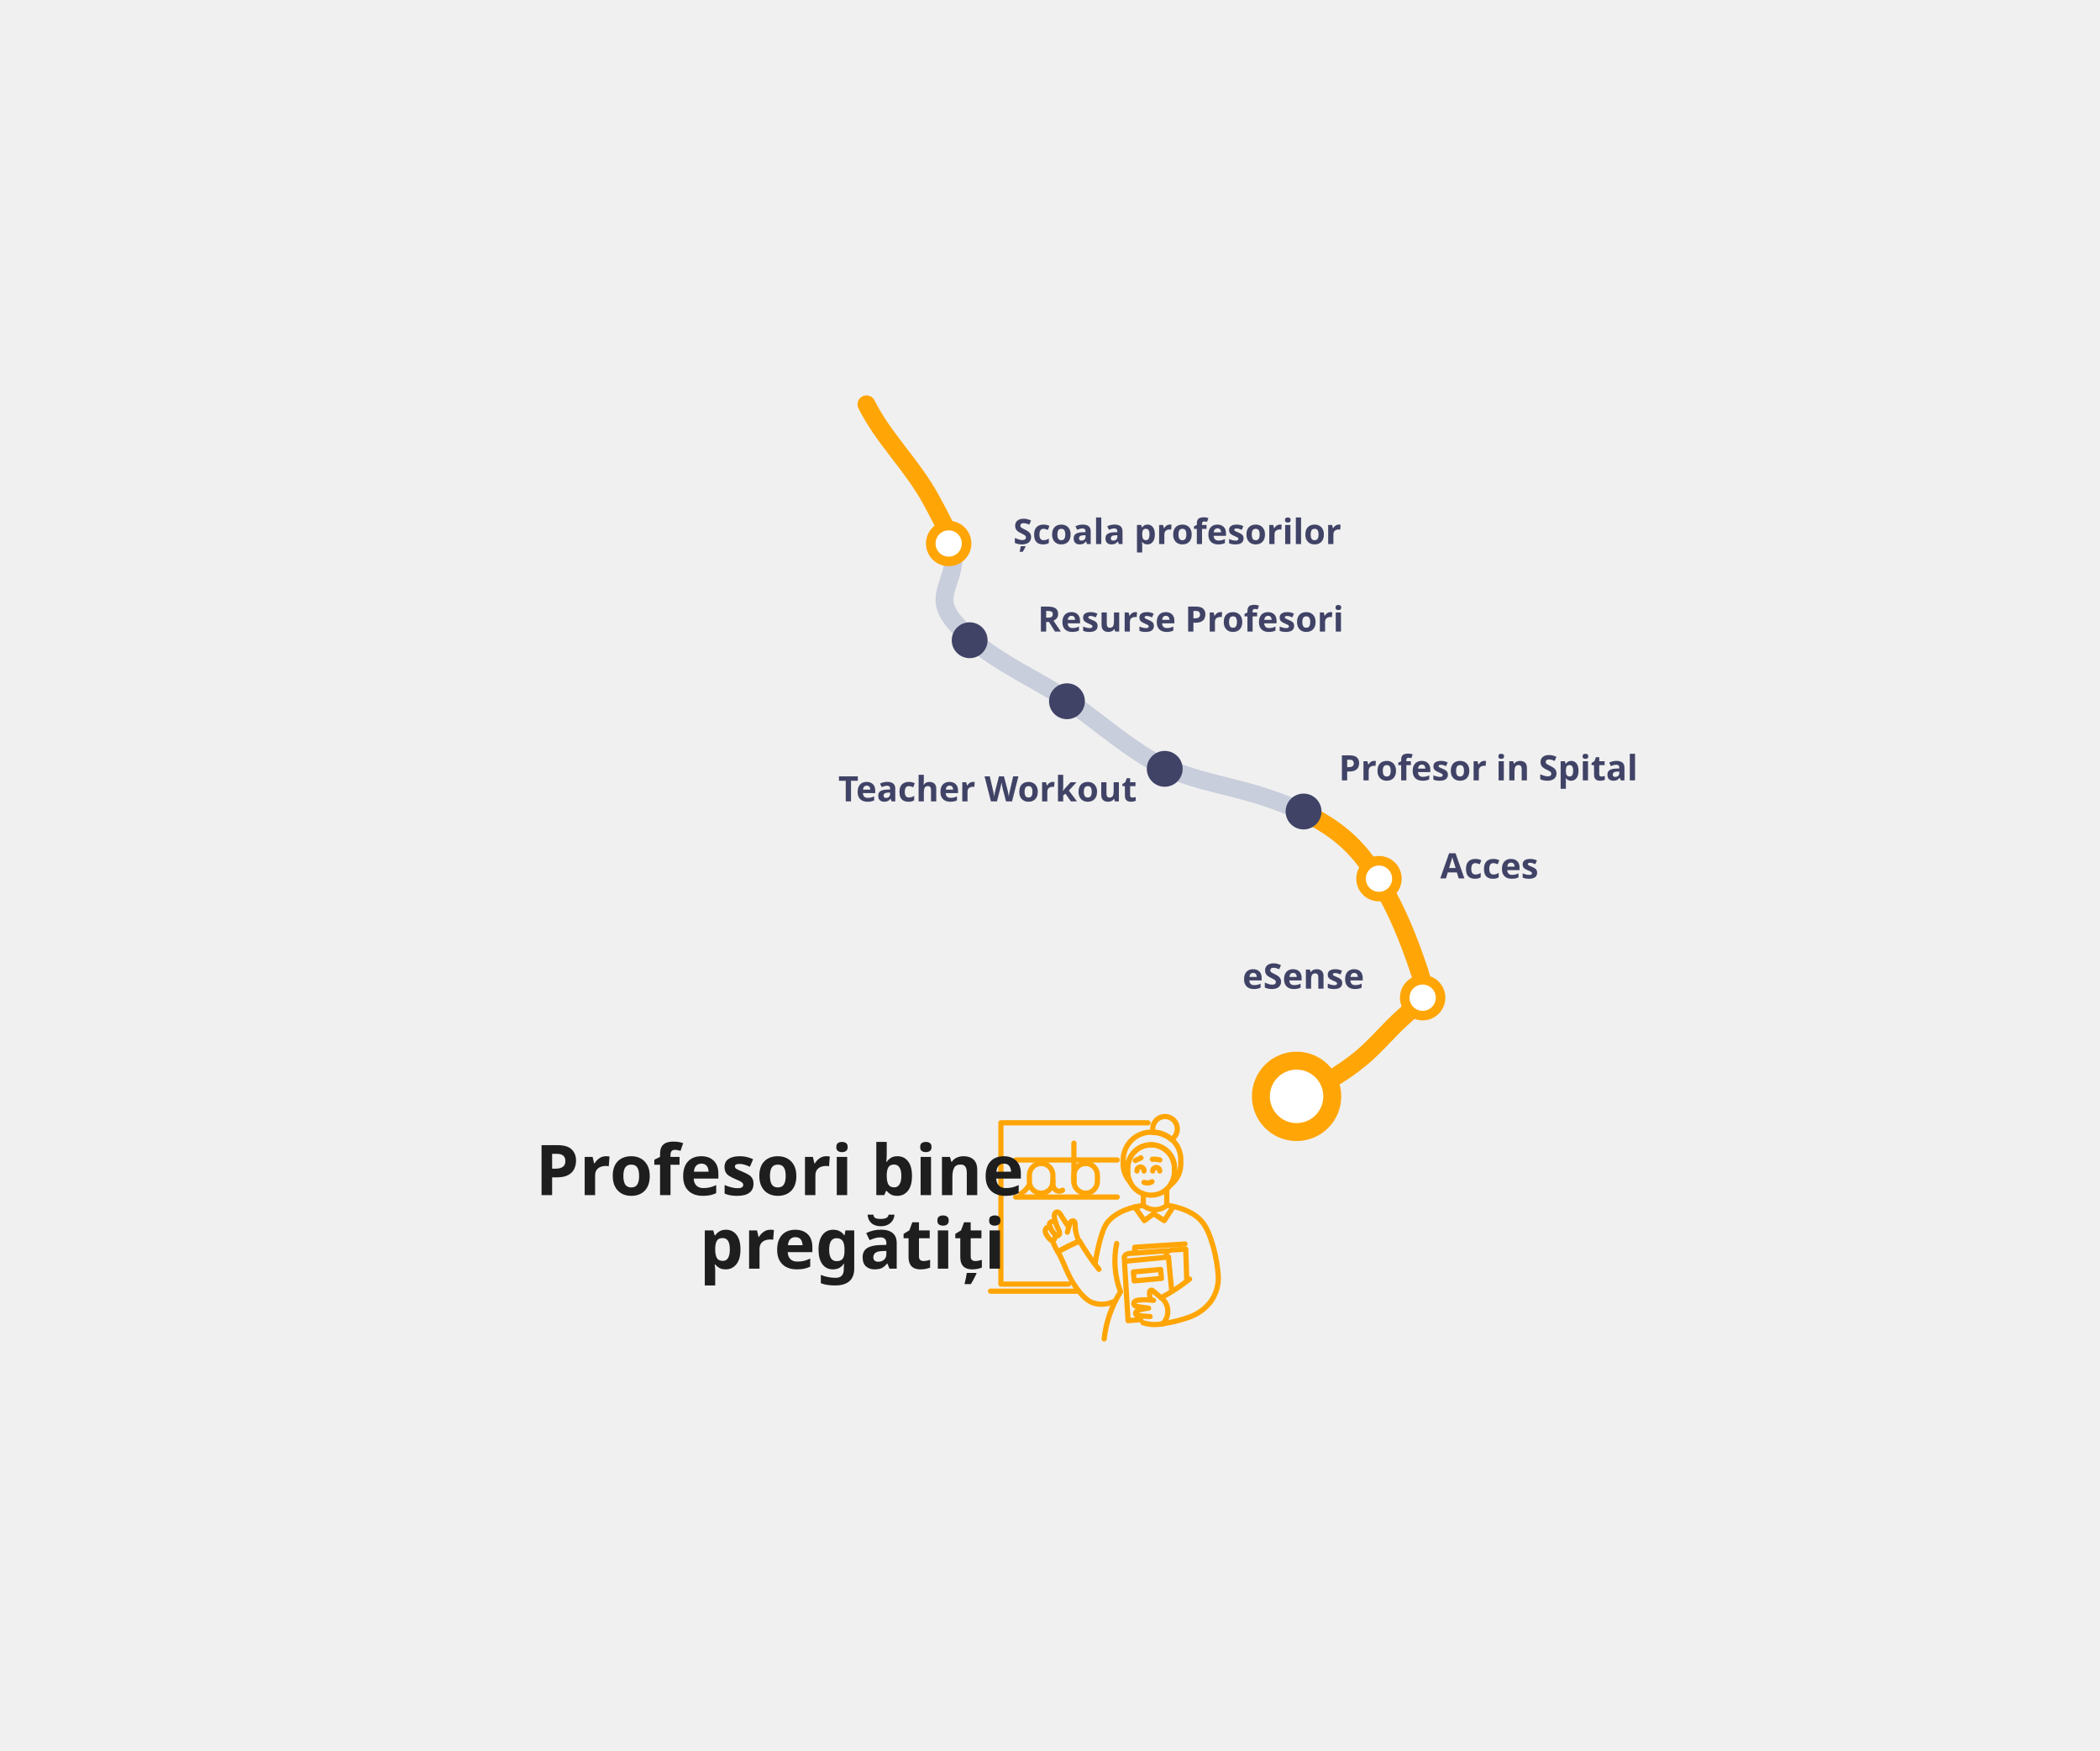
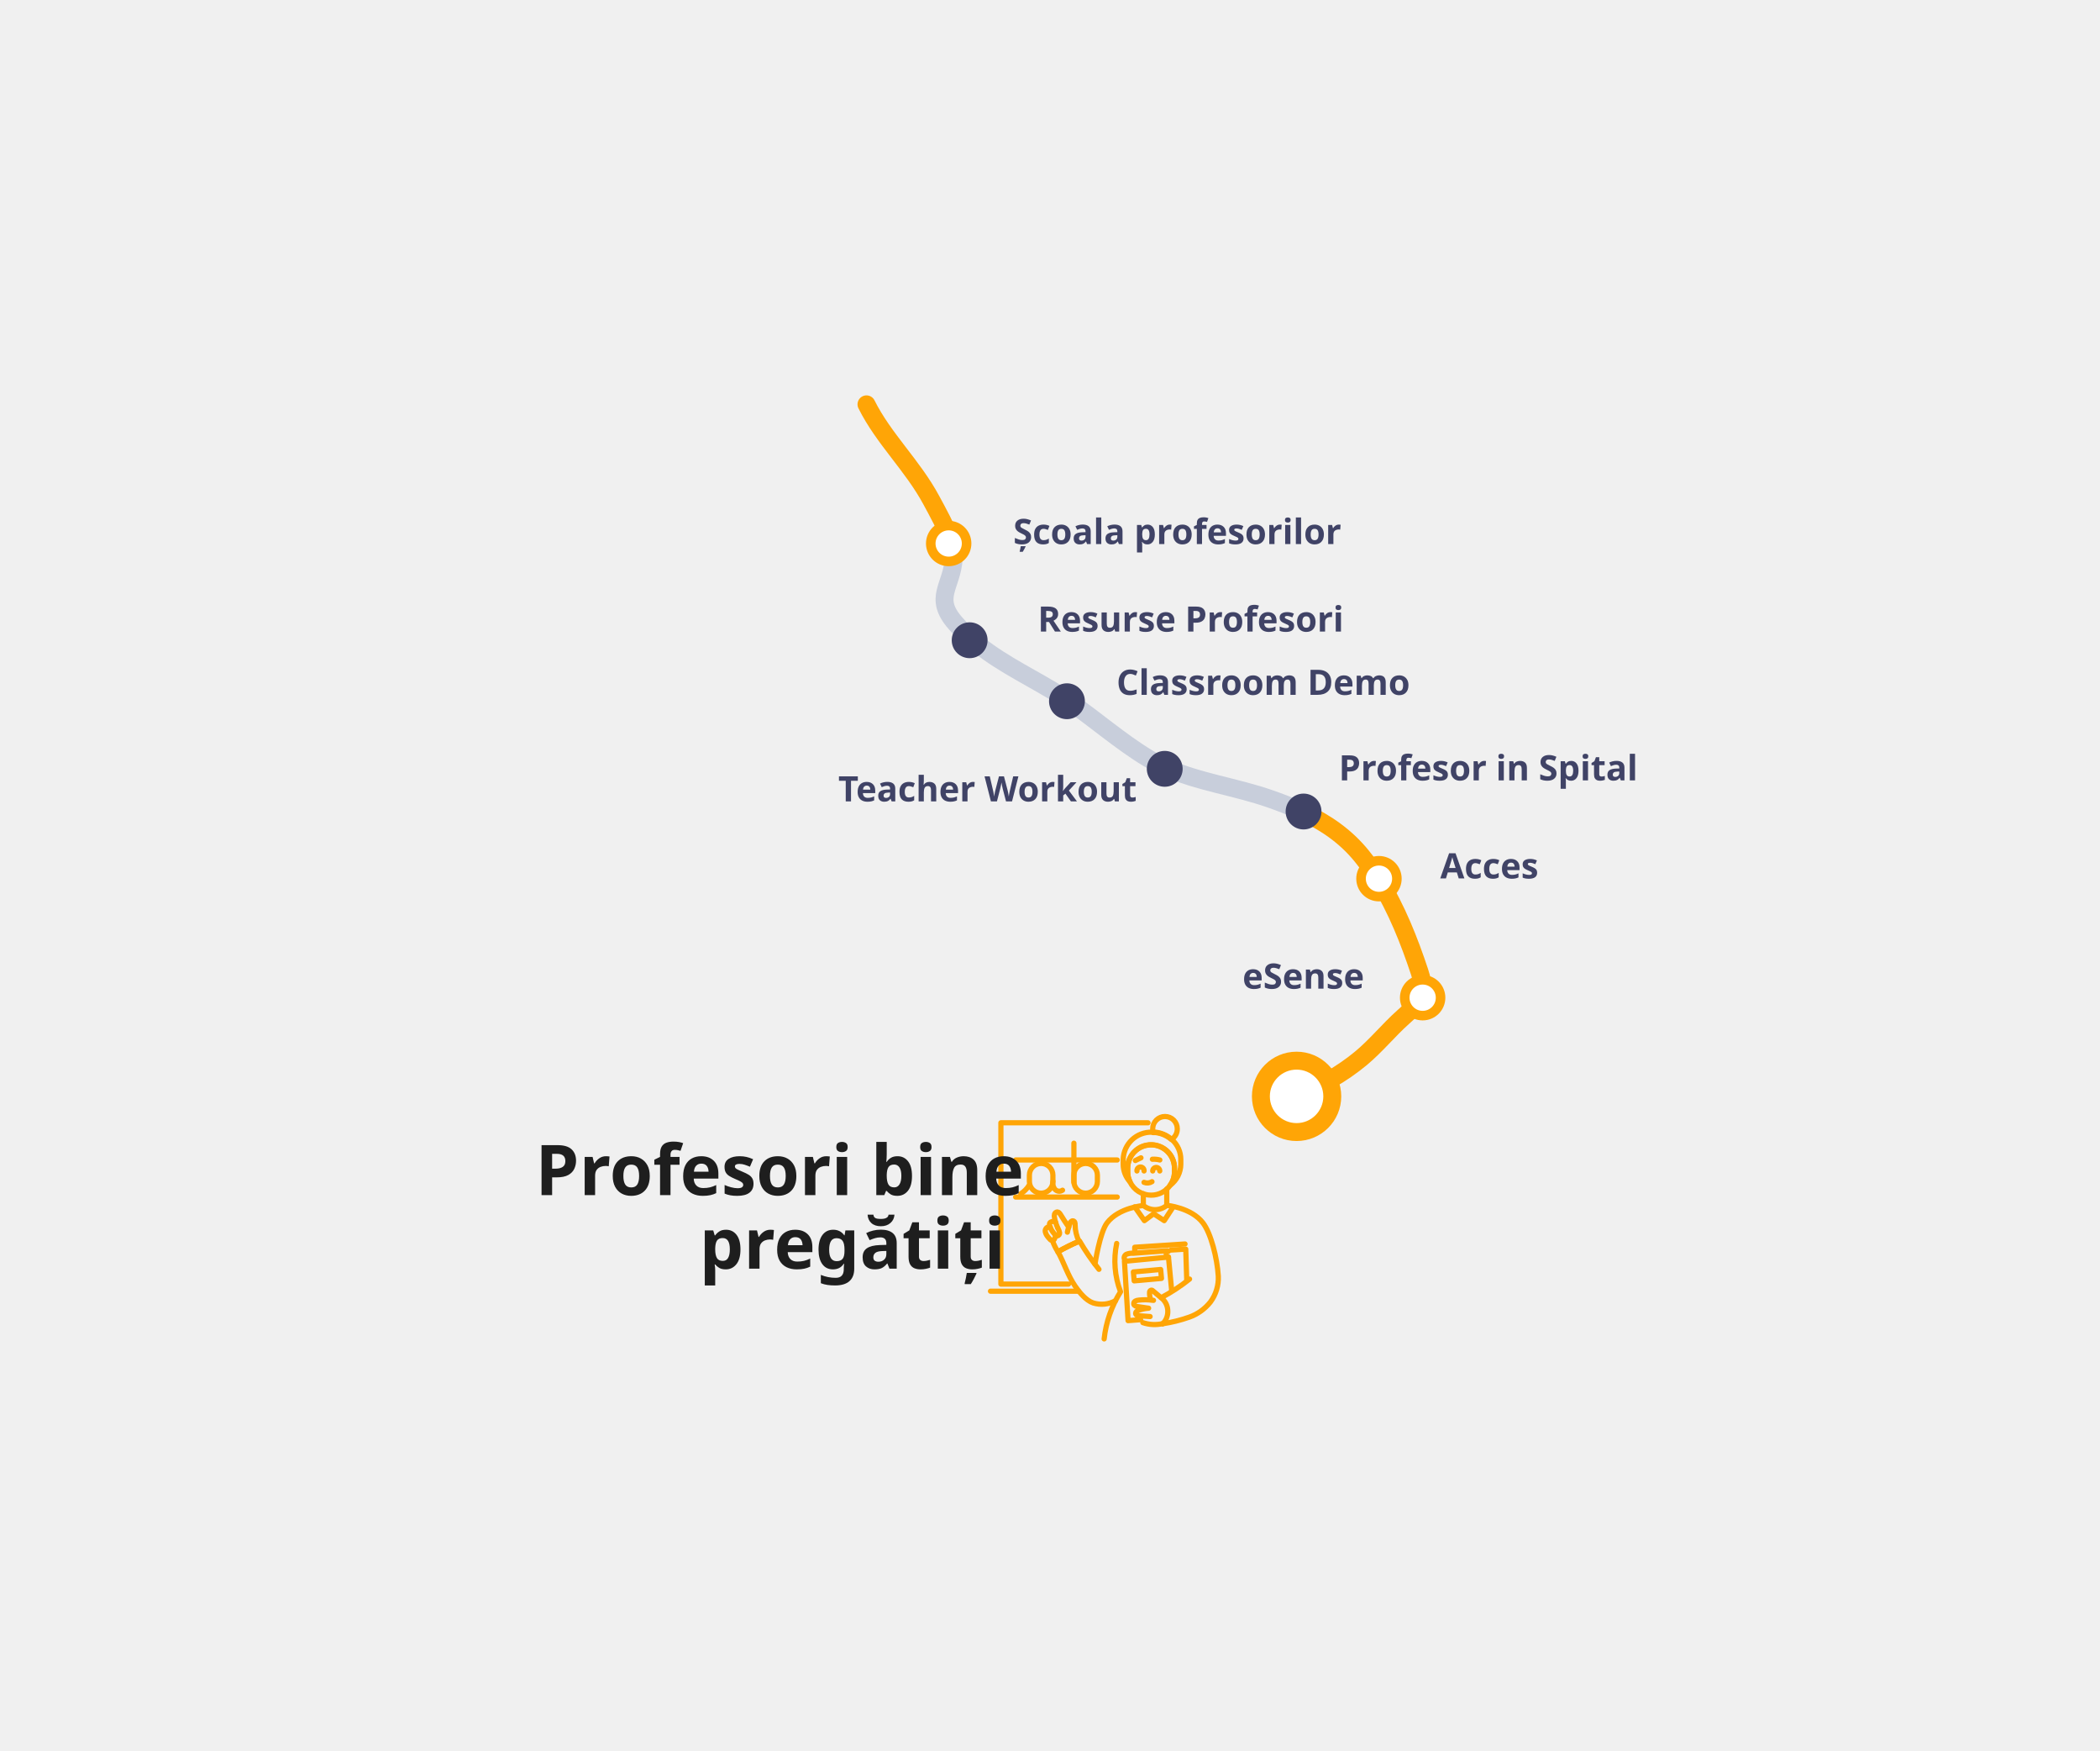
<svg xmlns="http://www.w3.org/2000/svg" width="1200" height="1000" viewBox="0 0 1200 1000" fill="none">
  <g id="segment-education-01-profesori-bine-pregatiti">
    <g id="Group 1155">
      <path id="Vector" d="M811.903 569.507C810.292 573.303 806.824 576.58 801.662 581.195C793.388 588.595 786.398 597.333 777.741 604.543C767.091 613.418 754.475 620.463 741.312 626.334" stroke="#FFA506" stroke-width="10.246" stroke-miterlimit="10" stroke-linecap="round" stroke-linejoin="round" />
      <path id="Vector_2" d="M740.903 646.732C752.169 646.732 761.302 637.599 761.302 626.333C761.302 615.067 752.169 605.935 740.903 605.935C729.637 605.935 720.504 615.067 720.504 626.333C720.504 637.599 729.637 646.732 740.903 646.732Z" fill="white" stroke="#FFA506" stroke-width="10.246" stroke-miterlimit="10" stroke-linecap="round" stroke-linejoin="round" />
-       <path id="Vector_3" d="M787.981 502.985C798.085 519.233 805.349 537.666 811.166 555.224C812.558 559.457 813.132 562.707 812.886 565.492C812.777 566.939 812.422 568.25 811.903 569.506" stroke="#FFA506" stroke-width="10.246" stroke-miterlimit="10" stroke-linecap="round" stroke-linejoin="round" />
+       <path id="Vector_3" d="M787.981 502.984C798.085 519.232 805.349 537.665 811.166 555.224C812.558 559.457 813.132 562.706 812.886 565.492C812.777 566.939 812.422 568.25 811.903 569.506" stroke="#FFA506" stroke-width="10.246" stroke-miterlimit="10" stroke-linecap="round" stroke-linejoin="round" />
      <path id="Vector_4" d="M812.941 580.211C818.596 580.211 823.181 575.626 823.181 569.971C823.181 564.315 818.596 559.73 812.941 559.73C807.285 559.73 802.7 564.315 802.7 569.971C802.7 575.626 807.285 580.211 812.941 580.211Z" fill="white" stroke="#FFA506" stroke-width="5.462" stroke-miterlimit="10" stroke-linecap="round" stroke-linejoin="round" />
-       <path id="Vector_5" d="M745.381 464.263C757.478 470.025 768.865 477.616 778.15 489.085C781.7 493.482 784.977 498.124 787.981 502.985" stroke="#FFA506" stroke-width="10.246" stroke-miterlimit="10" stroke-linecap="round" stroke-linejoin="round" />
+       <path id="Vector_5" d="M745.381 464.263C757.479 470.025 768.866 477.616 778.151 489.085C781.701 493.482 784.978 498.124 787.981 502.985" stroke="#FFA506" stroke-width="10.246" stroke-miterlimit="10" stroke-linecap="round" stroke-linejoin="round" />
      <path id="Vector_6" d="M787.982 512.215C793.637 512.215 798.222 507.63 798.222 501.975C798.222 496.319 793.637 491.734 787.982 491.734C782.326 491.734 777.741 496.319 777.741 501.975C777.741 507.63 782.326 512.215 787.982 512.215Z" fill="white" stroke="#FFA506" stroke-width="5.462" stroke-miterlimit="10" stroke-linecap="round" stroke-linejoin="round" />
      <path id="Vector_7" d="M665.562 438.184C684.759 446.84 706.387 449.516 726.075 456.48C727.413 456.944 728.752 457.436 730.117 457.927C735.278 459.839 740.412 461.887 745.409 464.29" stroke="#C8CEDB" stroke-width="10.246" stroke-miterlimit="10" stroke-linecap="round" stroke-linejoin="round" />
      <path id="Vector_8" d="M744.89 473.848C750.545 473.848 755.13 469.263 755.13 463.608C755.13 457.952 750.545 453.367 744.89 453.367C739.234 453.367 734.649 457.952 734.649 463.608C734.649 469.263 739.234 473.848 744.89 473.848Z" fill="#404366" />
-       <path id="Vector_9" d="M610.781 400.581C625.773 410.931 640.137 423.574 655.866 433.105C659.007 435.016 662.256 436.682 665.588 438.184" stroke="#C8CEDB" stroke-width="10.246" stroke-miterlimit="10" stroke-linecap="round" stroke-linejoin="round" />
-       <path id="Vector_10" d="M665.561 449.461C671.216 449.461 675.801 444.876 675.801 439.221C675.801 433.565 671.216 428.98 665.561 428.98C659.905 428.98 655.32 433.565 655.32 439.221C655.32 444.876 659.905 449.461 665.561 449.461Z" fill="#404366" />
-       <path id="Vector_11" d="M553.627 363.743C567.882 376.632 584.84 384.66 601.06 394.327C604.337 396.266 607.56 398.369 610.755 400.581" stroke="#C8CEDB" stroke-width="10.246" stroke-miterlimit="10" stroke-linecap="round" stroke-linejoin="round" />
-       <path id="Vector_12" d="M609.69 410.848C615.345 410.848 619.93 406.264 619.93 400.608C619.93 394.952 615.345 390.368 609.69 390.368C604.034 390.368 599.449 394.952 599.449 400.608C599.449 406.264 604.034 410.848 609.69 410.848Z" fill="#404366" />
-       <path id="Vector_13" d="M543.769 310.493C544.643 313.497 545.135 316.337 544.998 318.794C544.07 335.097 533.065 341.35 545.954 356.015C548.412 358.8 550.951 361.367 553.6 363.77" stroke="#C8CEDB" stroke-width="10.246" stroke-miterlimit="10" stroke-linecap="round" stroke-linejoin="round" />
+       <path id="Vector_9" d="M610.782 400.581C625.774 410.931 640.138 423.574 655.867 433.105C659.007 435.016 662.257 436.682 665.588 438.184" stroke="#C8CEDB" stroke-width="10.246" stroke-miterlimit="10" stroke-linecap="round" stroke-linejoin="round" />
+       <path id="Vector_10" d="M665.561 449.461C671.217 449.461 675.802 444.876 675.802 439.221C675.802 433.565 671.217 428.98 665.561 428.98C659.906 428.98 655.321 433.565 655.321 439.221C655.321 444.876 659.906 449.461 665.561 449.461Z" fill="#404366" />
+       <path id="Vector_11" d="M553.627 363.743C567.882 376.632 584.84 384.661 601.06 394.328C604.337 396.267 607.56 398.369 610.755 400.581" stroke="#C8CEDB" stroke-width="10.246" stroke-miterlimit="10" stroke-linecap="round" stroke-linejoin="round" />
+       <path id="Vector_12" d="M609.69 410.849C615.345 410.849 619.93 406.264 619.93 400.609C619.93 394.953 615.345 390.368 609.69 390.368C604.034 390.368 599.449 394.953 599.449 400.609C599.449 406.264 604.034 410.849 609.69 410.849Z" fill="#404366" />
+       <path id="Vector_13" d="M543.769 310.493C544.643 313.497 545.134 316.337 544.998 318.795C544.069 335.097 533.064 341.351 545.954 356.015C548.411 358.8 550.951 361.367 553.6 363.77" stroke="#C8CEDB" stroke-width="10.246" stroke-miterlimit="10" stroke-linecap="round" stroke-linejoin="round" />
      <path id="Vector_14" d="M554.091 376.004C559.747 376.004 564.331 371.419 564.331 365.764C564.331 360.108 559.747 355.523 554.091 355.523C548.435 355.523 543.851 360.108 543.851 365.764C543.851 371.419 548.435 376.004 554.091 376.004Z" fill="#404366" />
      <path id="Vector_15" d="M495.134 231C504.937 250.716 521.486 265.845 532.218 285.834C535.576 292.115 541.256 301.973 543.769 310.52" stroke="#FFA506" stroke-width="10.246" stroke-miterlimit="10" stroke-linecap="round" stroke-linejoin="round" />
-       <path id="Vector_16" d="M542.103 320.733C547.758 320.733 552.343 316.148 552.343 310.493C552.343 304.837 547.758 300.252 542.103 300.252C536.447 300.252 531.862 304.837 531.862 310.493C531.862 316.148 536.447 320.733 542.103 320.733Z" fill="white" stroke="#FFA506" stroke-width="5.462" stroke-miterlimit="10" stroke-linecap="round" stroke-linejoin="round" />
-       <text id="Ècoala profesorilor" fill="#404366" xml:space="preserve" style="white-space: pre" font-family="Titillium Web" font-size="20" font-weight="600" letter-spacing="0px">
+       <path id="Vector_16" d="M542.103 320.734C547.758 320.734 552.343 316.149 552.343 310.493C552.343 304.838 547.758 300.253 542.103 300.253C536.447 300.253 531.862 304.838 531.862 310.493C531.862 316.149 536.447 320.734 542.103 320.734Z" fill="white" stroke="#FFA506" stroke-width="5.462" stroke-miterlimit="10" stroke-linecap="round" stroke-linejoin="round" />
+       <text class="btn-project" projectid="1" id="Ècoala profesorilor" fill="#404366" xml:space="preserve" style="white-space: pre" font-family="Titillium Web" font-size="20" font-weight="600" letter-spacing="0px">
        <tspan x="579" y="310.816">Școala profesorilor</tspan>
      </text>
-       <text id="Resurse Profesori" fill="#404366" xml:space="preserve" style="white-space: pre" font-family="Titillium Web" font-size="20" font-weight="600" letter-spacing="0px">
+       <text class="btn-project" projectid="2" id="Resurse Profesori" fill="#404366" xml:space="preserve" style="white-space: pre" font-family="Titillium Web" font-size="20" font-weight="600" letter-spacing="0px">
        <tspan x="593" y="360.816">Resurse Profesori</tspan>
      </text>
-       <text id="Teacher Workout" fill="#404366" xml:space="preserve" style="white-space: pre" font-family="Titillium Web" font-size="20" font-weight="600" letter-spacing="0px">
+       <text class="btn-project" projectid="3" id="Classroom Demo" fill="#404366" xml:space="preserve" style="white-space: pre" font-family="Titillium Web" font-size="20" font-weight="600" letter-spacing="0px">
+         <tspan x="638" y="396.95">Classroom Demo</tspan>
+       </text>
+       <text class="btn-project" projectid="4" id="Teacher Workout" fill="#404366" xml:space="preserve" style="white-space: pre" font-family="Titillium Web" font-size="20" font-weight="600" letter-spacing="0px">
        <tspan x="479" y="457.816">Teacher Workout</tspan>
      </text>
-       <text id="Acces" fill="#404366" xml:space="preserve" style="white-space: pre" font-family="Titillium Web" font-size="20" font-weight="600" letter-spacing="0px">
+       <text class="btn-project" projectid="5" id="Acces" fill="#404366" xml:space="preserve" style="white-space: pre" font-family="Titillium Web" font-size="20" font-weight="600" letter-spacing="0px">
        <tspan x="823" y="501.816">Acces</tspan>
      </text>
-       <text id="Profesor in Spital" fill="#404366" xml:space="preserve" style="white-space: pre" font-family="Titillium Web" font-size="20" font-weight="600" letter-spacing="0px">
+       <text class="btn-project" projectid="6" id="Profesor in Spital" fill="#404366" xml:space="preserve" style="white-space: pre" font-family="Titillium Web" font-size="20" font-weight="600" letter-spacing="0px">
        <tspan x="765" y="445.816">Profesor in Spital</tspan>
      </text>
-       <text id="eSense" fill="#404366" xml:space="preserve" style="white-space: pre" font-family="Titillium Web" font-size="20" font-weight="600" letter-spacing="0px">
+       <text class="btn-project" projectid="7" id="eSense" fill="#404366" xml:space="preserve" style="white-space: pre" font-family="Titillium Web" font-size="20" font-weight="600" letter-spacing="0px">
        <tspan x="710" y="564.816">eSense</tspan>
      </text>
      <g id="icon-profesori-bine-pregatiti 1">
-         <path id="Vector_17" d="M656.001 641.439H571.942V733.592H610.544" stroke="#FFA506" stroke-width="2.978" stroke-linecap="round" stroke-linejoin="round" />
-         <path id="Vector_18" d="M666.716 679.291V688.649C664.833 690.205 662.468 691.056 660.025 691.056C657.583 691.056 655.217 690.205 653.334 688.649V681.958" stroke="#FFA506" stroke-width="2.978" stroke-linecap="round" stroke-linejoin="round" />
-         <path id="Vector_19" d="M653.731 675.458C654.464 675.757 655.257 675.879 656.046 675.814C656.834 675.749 657.596 675.499 658.27 675.084" stroke="#FFA506" stroke-width="2.978" stroke-linecap="round" stroke-linejoin="round" />
+         <path id="Vector_17" d="M656.001 641.438H571.942V733.592H610.544" stroke="#FFA506" stroke-width="2.978" stroke-linecap="round" stroke-linejoin="round" />
+         <path id="Vector_18" d="M666.716 679.291V688.649C664.833 690.205 662.467 691.056 660.025 691.056C657.582 691.056 655.216 690.205 653.333 688.649V681.958" stroke="#FFA506" stroke-width="2.978" stroke-linecap="round" stroke-linejoin="round" />
+         <path id="Vector_19" d="M653.731 675.458C654.464 675.757 655.256 675.879 656.045 675.814C656.834 675.749 657.596 675.499 658.27 675.084" stroke="#FFA506" stroke-width="2.978" stroke-linecap="round" stroke-linejoin="round" />
        <path id="Vector_20" d="M658.504 662.259C659.936 662.164 661.375 662.306 662.762 662.68" stroke="#FFA506" stroke-width="2.978" stroke-linecap="round" stroke-linejoin="round" />
-         <path id="Vector_21" d="M648.773 662.987L651.978 661.443" stroke="#FFA506" stroke-width="2.978" stroke-linecap="round" stroke-linejoin="round" />
+         <path id="Vector_21" d="M648.774 662.987L651.979 661.443" stroke="#FFA506" stroke-width="2.978" stroke-linecap="round" stroke-linejoin="round" />
        <path id="Vector_22" d="M649.685 668.951C649.654 668.667 649.683 668.379 649.771 668.107C649.859 667.836 650.003 667.585 650.194 667.373C650.385 667.16 650.618 666.99 650.879 666.874C651.14 666.757 651.422 666.697 651.708 666.697C651.994 666.697 652.276 666.757 652.537 666.874C652.798 666.99 653.032 667.16 653.222 667.373C653.413 667.585 653.557 667.836 653.645 668.107C653.733 668.379 653.762 668.667 653.732 668.951" stroke="#FFA506" stroke-width="2.978" stroke-linecap="round" stroke-linejoin="round" />
-         <path id="Vector_23" d="M658.692 668.953C658.692 668.42 658.904 667.908 659.282 667.531C659.659 667.153 660.171 666.941 660.704 666.941C661.238 666.941 661.75 667.153 662.127 667.531C662.505 667.908 662.717 668.42 662.717 668.953" stroke="#FFA506" stroke-width="2.978" stroke-linecap="round" stroke-linejoin="round" />
+         <path id="Vector_23" d="M658.692 668.953C658.692 668.42 658.904 667.908 659.281 667.531C659.659 667.153 660.171 666.941 660.704 666.941C661.237 666.941 661.749 667.153 662.127 667.531C662.504 667.908 662.716 668.42 662.716 668.953" stroke="#FFA506" stroke-width="2.978" stroke-linecap="round" stroke-linejoin="round" />
        <path id="Vector_24" d="M653.287 688.698C653.287 688.698 639.25 689.868 632.582 698.641C628.441 704.139 625.704 722.153 625.704 722.153" stroke="#FFA506" stroke-width="2.978" stroke-linecap="round" stroke-linejoin="round" />
-         <path id="Vector_25" d="M666.714 688.582C666.714 688.582 680.752 689.869 687.419 698.642C691.958 704.631 695.514 718.528 696.169 729.055C696.413 734.328 694.835 739.524 691.701 743.771C688.546 747.786 684.309 750.814 679.488 752.497C674.595 754.215 669.55 755.468 664.422 756.24" stroke="#FFA506" stroke-width="2.978" stroke-linecap="round" stroke-linejoin="round" />
-         <path id="Vector_26" d="M679.746 730.715C674.678 734.763 669.243 738.327 663.51 741.36C664.602 742.193 665.504 743.25 666.154 744.461C666.804 745.672 667.187 747.007 667.276 748.378C667.407 749.818 667.218 751.268 666.725 752.627C666.232 753.985 665.445 755.219 664.422 756.239" stroke="#FFA506" stroke-width="2.978" stroke-linecap="round" stroke-linejoin="round" />
-         <path id="Vector_27" d="M637.4 743.092C635.464 744.148 633.335 744.802 631.14 745.015C628.945 745.228 626.73 744.995 624.627 744.332C620.462 742.905 616.719 738.202 614.333 734.716C610.192 728.633 608.11 721.708 604.624 715.251C604.611 715.206 604.611 715.157 604.624 715.111C608.489 712.89 612.48 710.898 616.579 709.145L616.906 709.005C620.194 714.65 623.893 720.046 627.972 725.148" stroke="#FFA506" stroke-width="2.978" stroke-linecap="round" stroke-linejoin="round" />
-         <path id="Vector_28" d="M663.488 741.358C661.944 740.095 660.049 738.457 658.505 737.194C658.356 737.095 658.181 737.043 658.002 737.043C657.823 737.043 657.648 737.095 657.499 737.194C657.324 737.28 657.178 737.414 657.074 737.579C656.971 737.744 656.915 737.935 656.914 738.13C656.797 739.636 657.029 741.149 657.592 742.551" stroke="#FFA506" stroke-width="2.978" stroke-linecap="round" stroke-linejoin="round" />
-         <path id="Vector_29" d="M659.136 742.88C656.337 742.482 653.501 742.435 650.691 742.739C649.994 742.776 649.315 742.967 648.702 743.301C648.399 743.471 648.157 743.731 648.01 744.046C647.863 744.361 647.819 744.714 647.883 745.055C648.117 746.015 649.31 746.319 650.222 746.459L656.352 747.348C654.292 747.485 652.264 747.935 650.34 748.682C649.521 749.033 648.912 749.5 648.936 750.249C648.935 750.48 648.998 750.707 649.118 750.905C649.237 751.104 649.409 751.265 649.614 751.372C650.044 751.555 650.504 751.659 650.971 751.676L657.194 752.12" stroke="#FFA506" stroke-width="2.978" stroke-linecap="round" stroke-linejoin="round" />
-         <path id="Vector_30" d="M653.054 755.605C656.719 756.839 660.655 757.034 664.424 756.166" stroke="#FFA506" stroke-width="2.978" stroke-linecap="round" stroke-linejoin="round" />
-         <path id="Vector_31" d="M638.102 710.362C636.189 719.585 636.952 729.164 640.301 737.968C635.186 746.121 631.987 755.328 630.943 764.896" stroke="#FFA506" stroke-width="2.978" stroke-linecap="round" stroke-linejoin="round" />
-         <path id="Vector_32" d="M667.698 718.152C666.552 718.293 646.643 720.141 645.403 720.281C644.616 720.496 643.777 720.395 643.063 720.001C642.791 719.791 642.585 719.507 642.469 719.184C642.353 718.861 642.332 718.511 642.408 718.176C642.475 717.841 642.615 717.526 642.817 717.251C643.019 716.976 643.279 716.749 643.578 716.585C644.806 716.076 646.137 715.868 647.461 715.977L651.182 715.696L667.207 714.526" stroke="#FFA506" stroke-width="2.978" stroke-linecap="round" stroke-linejoin="round" />
+         <path id="Vector_25" d="M666.714 688.582C666.714 688.582 680.751 689.869 687.419 698.642C691.957 704.631 695.513 718.528 696.169 729.055C696.412 734.328 694.834 739.524 691.7 743.771C688.546 747.786 684.308 750.814 679.488 752.497C674.594 754.215 669.55 755.468 664.421 756.24" stroke="#FFA506" stroke-width="2.978" stroke-linecap="round" stroke-linejoin="round" />
+         <path id="Vector_26" d="M679.746 730.715C674.678 734.762 669.243 738.326 663.51 741.36C664.602 742.193 665.504 743.25 666.154 744.461C666.804 745.671 667.187 747.007 667.276 748.378C667.407 749.818 667.218 751.268 666.725 752.627C666.232 753.985 665.445 755.218 664.422 756.239" stroke="#FFA506" stroke-width="2.978" stroke-linecap="round" stroke-linejoin="round" />
+         <path id="Vector_27" d="M637.401 743.092C635.465 744.148 633.335 744.802 631.141 745.015C628.946 745.228 626.73 744.995 624.627 744.332C620.463 742.905 616.72 738.202 614.333 734.716C610.193 728.633 608.11 721.708 604.625 715.251C604.611 715.206 604.611 715.157 604.625 715.111C608.489 712.89 612.481 710.898 616.579 709.145L616.907 709.005C620.194 714.65 623.893 720.046 627.973 725.148" stroke="#FFA506" stroke-width="2.978" stroke-linecap="round" stroke-linejoin="round" />
+         <path id="Vector_28" d="M663.488 741.358C661.945 740.095 660.05 738.457 658.505 737.194C658.356 737.095 658.181 737.043 658.002 737.043C657.824 737.043 657.649 737.095 657.5 737.194C657.325 737.28 657.178 737.414 657.075 737.579C656.971 737.744 656.916 737.935 656.915 738.13C656.798 739.636 657.03 741.149 657.593 742.551" stroke="#FFA506" stroke-width="2.978" stroke-linecap="round" stroke-linejoin="round" />
+         <path id="Vector_29" d="M659.136 742.88C656.338 742.482 653.501 742.436 650.691 742.74C649.995 742.776 649.315 742.968 648.702 743.301C648.4 743.471 648.158 743.732 648.011 744.047C647.864 744.362 647.819 744.714 647.883 745.056C648.117 746.015 649.31 746.319 650.223 746.459L656.353 747.348C654.292 747.486 652.265 747.936 650.34 748.682C649.521 749.033 648.913 749.501 648.936 750.25C648.936 750.481 648.999 750.708 649.118 750.906C649.238 751.104 649.41 751.265 649.615 751.373C650.045 751.556 650.504 751.659 650.972 751.677L657.195 752.121" stroke="#FFA506" stroke-width="2.978" stroke-linecap="round" stroke-linejoin="round" />
+         <path id="Vector_30" d="M653.054 755.604C656.719 756.839 660.655 757.034 664.424 756.166" stroke="#FFA506" stroke-width="2.978" stroke-linecap="round" stroke-linejoin="round" />
+         <path id="Vector_31" d="M638.101 710.362C636.188 719.586 636.951 729.164 640.301 737.969C635.186 746.122 631.986 755.328 630.943 764.896" stroke="#FFA506" stroke-width="2.978" stroke-linecap="round" stroke-linejoin="round" />
+         <path id="Vector_32" d="M667.699 718.152C666.553 718.293 646.643 720.141 645.403 720.281C644.617 720.496 643.777 720.395 643.064 720.001C642.792 719.791 642.586 719.507 642.47 719.184C642.354 718.861 642.332 718.511 642.409 718.176C642.476 717.841 642.615 717.526 642.818 717.251C643.02 716.976 643.279 716.749 643.578 716.585C644.806 716.076 646.137 715.868 647.462 715.977L651.182 715.696L667.207 714.526" stroke="#FFA506" stroke-width="2.978" stroke-linecap="round" stroke-linejoin="round" />
        <path id="Vector_33" d="M642.55 720.467C642.55 720.748 644.609 754.46 644.609 754.46L651.791 753.899" stroke="#FFA506" stroke-width="2.978" stroke-linecap="round" stroke-linejoin="round" />
-         <path id="Vector_34" d="M648.423 715.577V712.536L677.152 710.665" stroke="#FFA506" stroke-width="2.978" stroke-linecap="round" stroke-linejoin="round" />
-         <path id="Vector_35" d="M669.15 714.13L677.573 713.615C677.573 713.989 678.134 731.045 678.134 731.045" stroke="#FFA506" stroke-width="2.978" stroke-linecap="round" stroke-linejoin="round" />
-         <path id="Vector_36" d="M667.697 714.833C667.324 714.922 666.992 715.134 666.754 715.436C666.516 715.737 666.387 716.11 666.387 716.493C666.387 716.877 666.516 717.25 666.754 717.552C666.992 717.853 667.324 718.065 667.697 718.155L669.499 736.988" stroke="#FFA506" stroke-width="2.978" stroke-linecap="round" stroke-linejoin="round" />
+         <path id="Vector_34" d="M648.423 715.577V712.536L677.152 710.664" stroke="#FFA506" stroke-width="2.978" stroke-linecap="round" stroke-linejoin="round" />
+         <path id="Vector_35" d="M669.15 714.13L677.572 713.615C677.572 713.989 678.134 731.045 678.134 731.045" stroke="#FFA506" stroke-width="2.978" stroke-linecap="round" stroke-linejoin="round" />
+         <path id="Vector_36" d="M667.698 714.833C667.325 714.922 666.992 715.135 666.754 715.436C666.517 715.738 666.387 716.11 666.387 716.494C666.387 716.878 666.517 717.251 666.754 717.552C666.992 717.853 667.325 718.066 667.698 718.155L669.499 736.988" stroke="#FFA506" stroke-width="2.978" stroke-linecap="round" stroke-linejoin="round" />
        <path id="Vector_37" d="M648.423 689.47L653.944 697.331L659.208 693.4L665.267 697.331L670.391 689.47" stroke="#FFA506" stroke-width="2.978" stroke-linecap="round" stroke-linejoin="round" />
-         <path id="Vector_38" d="M663.238 725.236L647.649 726.636L648.108 731.739L663.696 730.339L663.238 725.236Z" stroke="#FFA506" stroke-width="2.978" stroke-linecap="round" stroke-linejoin="round" />
+         <path id="Vector_38" d="M663.237 725.236L647.649 726.636L648.107 731.739L663.696 730.339L663.237 725.236Z" stroke="#FFA506" stroke-width="2.978" stroke-linecap="round" stroke-linejoin="round" />
        <path id="Vector_39" d="M616.579 709.144C612.433 710.892 608.394 712.884 604.484 715.11C603.22 713.091 602.176 710.942 601.373 708.7C601.083 708.677 600.801 708.592 600.547 708.45C600.293 708.309 600.072 708.115 599.899 707.881C599.342 707.316 598.833 706.706 598.378 706.056C597.818 705.286 597.442 704.397 597.279 703.459C597.045 702.149 598.589 700.254 600.109 701.12C599.806 700.503 599.669 699.817 599.712 699.131C599.712 698.078 602.051 697.306 603.081 698.102C602.893 697.353 602.73 696.573 602.589 695.762C602.402 695.057 602.402 694.315 602.589 693.61C602.693 693.259 602.905 692.951 603.195 692.728C603.485 692.505 603.838 692.38 604.203 692.37C604.999 692.37 605.56 693.165 606.005 693.844C607.409 696.183 609.14 698.78 610.684 701.026C610.919 700.185 611.2 699.357 611.526 698.546C611.657 698.282 611.841 698.048 612.066 697.859C612.292 697.67 612.554 697.53 612.836 697.447C613.112 697.418 613.389 697.479 613.626 697.623C613.862 697.767 614.045 697.985 614.146 698.242C614.332 698.775 614.404 699.341 614.357 699.903C614.403 703.11 615.162 706.267 616.579 709.144Z" stroke="#FFA506" stroke-width="2.978" stroke-linecap="round" stroke-linejoin="round" />
-         <path id="Vector_40" d="M610.732 701.001C610.385 701.952 610.119 702.93 609.937 703.926" stroke="#FFA506" stroke-width="2.978" stroke-linecap="round" stroke-linejoin="round" />
+         <path id="Vector_40" d="M610.732 701.002C610.385 701.953 610.119 702.931 609.936 703.926" stroke="#FFA506" stroke-width="2.978" stroke-linecap="round" stroke-linejoin="round" />
        <path id="Vector_41" d="M604.344 701.353C603.856 700.289 603.457 699.185 603.15 698.055" stroke="#FFA506" stroke-width="2.978" stroke-linecap="round" stroke-linejoin="round" />
        <path id="Vector_42" d="M604.579 701.796C605.024 702.581 605.332 703.435 605.491 704.323C605.527 704.726 605.409 705.128 605.162 705.449C604.915 705.769 604.557 705.986 604.158 706.054C603.819 705.999 603.497 705.869 603.214 705.675C602.931 705.481 602.694 705.227 602.52 704.931C601.558 703.85 600.769 702.627 600.181 701.305C600.16 701.229 600.16 701.148 600.181 701.071" stroke="#FFA506" stroke-width="2.978" stroke-linecap="round" stroke-linejoin="round" />
-         <path id="Vector_43" d="M601.444 708.7C601.646 708.678 601.84 708.61 602.01 708.5C602.18 708.391 602.323 708.243 602.427 708.069C602.616 707.726 602.773 707.365 602.895 706.993" stroke="#FFA506" stroke-width="2.978" stroke-linecap="round" stroke-linejoin="round" />
-         <path id="Vector_44" d="M604.624 715.252C604.611 715.206 604.611 715.158 604.624 715.112" stroke="#FFA506" stroke-width="2.978" stroke-linecap="round" stroke-linejoin="round" />
+         <path id="Vector_43" d="M601.444 708.7C601.646 708.678 601.84 708.609 602.01 708.5C602.18 708.39 602.323 708.243 602.427 708.068C602.616 707.725 602.773 707.365 602.895 706.992" stroke="#FFA506" stroke-width="2.978" stroke-linecap="round" stroke-linejoin="round" />
+         <path id="Vector_44" d="M604.625 715.253C604.611 715.207 604.611 715.158 604.625 715.112" stroke="#FFA506" stroke-width="2.978" stroke-linecap="round" stroke-linejoin="round" />
        <path id="Vector_45" d="M601.443 708.703C601.429 708.665 601.429 708.623 601.443 708.586" stroke="#FFA506" stroke-width="2.978" stroke-linecap="round" stroke-linejoin="round" />
-         <path id="Vector_46" d="M671.138 667.339V669.421C671.153 672.225 670.259 674.959 668.588 677.212C667.368 678.941 665.748 680.351 663.866 681.32C661.985 682.289 659.896 682.79 657.78 682.779C655.252 682.783 652.774 682.068 650.637 680.718C648.5 679.368 646.79 677.437 645.708 675.153C644.82 673.373 644.363 671.41 644.374 669.421V667.339C644.392 664.698 645.191 662.122 646.67 659.935C648.149 657.748 650.242 656.047 652.686 655.046C655.129 654.046 657.814 653.79 660.402 654.313C662.991 654.835 665.367 656.111 667.231 657.981C668.465 659.207 669.446 660.665 670.116 662.271C670.787 663.877 671.134 665.599 671.138 667.339Z" stroke="#FFA506" stroke-width="2.978" stroke-linecap="round" stroke-linejoin="round" />
+         <path id="Vector_46" d="M671.139 667.339V669.421C671.154 672.226 670.259 674.96 668.589 677.212C667.368 678.942 665.748 680.351 663.867 681.32C661.985 682.29 659.897 682.791 657.78 682.78C655.252 682.784 652.775 682.069 650.638 680.718C648.5 679.368 646.79 677.438 645.708 675.153C644.821 673.374 644.364 671.41 644.375 669.421V667.339C644.393 664.699 645.191 662.123 646.671 659.935C648.15 657.748 650.242 656.047 652.686 655.047C655.13 654.046 657.815 653.791 660.403 654.313C662.991 654.835 665.367 656.112 667.232 657.981C668.466 659.208 669.446 660.666 670.116 662.271C670.787 663.877 671.134 665.599 671.139 667.339Z" stroke="#FFA506" stroke-width="2.978" stroke-linecap="round" stroke-linejoin="round" />
        <path id="Vector_47" d="M674.742 662.287V665.141C674.725 667.486 674.16 669.795 673.091 671.883C672.023 673.971 670.481 675.78 668.589 677.166C670.26 674.913 671.154 672.18 671.139 669.375V667.34C671.139 663.795 669.732 660.395 667.228 657.886C664.724 655.377 661.326 653.964 657.781 653.958C654.229 653.958 650.823 655.367 648.31 657.876C645.797 660.385 644.381 663.789 644.375 667.34V669.422C644.364 671.411 644.821 673.374 645.709 675.154C643.224 672.428 641.839 668.876 641.825 665.188V662.287C641.953 658.065 643.749 654.066 646.817 651.163C649.886 648.261 653.979 646.692 658.201 646.799H658.833H660.307C663.554 647.174 666.621 648.491 669.127 650.589C669.197 650.614 669.255 650.664 669.291 650.729C669.493 650.857 669.682 651.006 669.852 651.174C671.385 652.593 672.61 654.311 673.451 656.223C674.292 658.134 674.731 660.198 674.742 662.287Z" stroke="#FFA506" stroke-width="2.978" stroke-linecap="round" stroke-linejoin="round" />
-         <path id="Vector_48" d="M672.727 644.855C672.747 646.078 672.446 647.285 671.855 648.356C671.264 649.427 670.403 650.325 669.359 650.961C669.323 650.896 669.265 650.846 669.195 650.821C666.688 648.723 663.622 647.405 660.375 647.031H658.901C658.715 646.321 658.644 645.587 658.691 644.855C658.691 642.994 659.43 641.208 660.746 639.892C662.062 638.576 663.848 637.836 665.709 637.836C667.57 637.836 669.356 638.576 670.672 639.892C671.988 641.208 672.727 642.994 672.727 644.855Z" stroke="#FFA506" stroke-width="2.978" stroke-linecap="round" stroke-linejoin="round" />
-         <path id="Vector_49" d="M601.654 671.36C601.654 667.652 598.648 664.646 594.94 664.646C591.232 664.646 588.226 667.652 588.226 671.36V674.94C588.226 678.648 591.232 681.654 594.94 681.654C598.648 681.654 601.654 678.648 601.654 674.94V671.36Z" stroke="#FFA506" stroke-width="2.978" stroke-linecap="round" stroke-linejoin="round" />
-         <path id="Vector_50" d="M627.084 671.36C627.084 667.652 624.078 664.646 620.37 664.646C616.661 664.646 613.655 667.652 613.655 671.36V674.94C613.655 678.648 616.661 681.654 620.37 681.654C624.078 681.654 627.084 678.648 627.084 674.94V671.36Z" stroke="#FFA506" stroke-width="2.978" stroke-linecap="round" stroke-linejoin="round" />
+         <path id="Vector_48" d="M672.727 644.855C672.747 646.079 672.446 647.285 671.855 648.357C671.264 649.428 670.403 650.326 669.359 650.962C669.323 650.896 669.265 650.846 669.195 650.821C666.688 648.723 663.622 647.406 660.375 647.031H658.901C658.715 646.322 658.644 645.587 658.691 644.855C658.691 642.994 659.43 641.209 660.746 639.893C662.062 638.576 663.848 637.837 665.709 637.837C667.57 637.837 669.356 638.576 670.672 639.893C671.988 641.209 672.727 642.994 672.727 644.855Z" stroke="#FFA506" stroke-width="2.978" stroke-linecap="round" stroke-linejoin="round" />
+         <path id="Vector_49" d="M601.655 671.36C601.655 667.652 598.649 664.646 594.94 664.646C591.232 664.646 588.226 667.652 588.226 671.36V674.939C588.226 678.648 591.232 681.654 594.94 681.654C598.649 681.654 601.655 678.648 601.655 674.939V671.36Z" stroke="#FFA506" stroke-width="2.978" stroke-linecap="round" stroke-linejoin="round" />
+         <path id="Vector_50" d="M627.084 671.36C627.084 667.652 624.078 664.646 620.37 664.646C616.661 664.646 613.655 667.652 613.655 671.36V674.939C613.655 678.648 616.661 681.654 620.37 681.654C624.078 681.654 627.084 678.648 627.084 674.939V671.36Z" stroke="#FFA506" stroke-width="2.978" stroke-linecap="round" stroke-linejoin="round" />
        <path id="Vector_51" d="M601.679 674.871C601.532 675.664 601.556 676.479 601.75 677.262C601.943 678.045 602.302 678.777 602.802 679.41C603.335 680.017 604.073 680.407 604.875 680.507C605.677 680.606 606.488 680.407 607.153 679.948" stroke="#FFA506" stroke-width="2.978" stroke-linecap="round" stroke-linejoin="round" />
-         <path id="Vector_52" d="M583.29 681.962C585.178 680.768 586.776 679.17 587.969 677.283" stroke="#FFA506" stroke-width="2.978" stroke-linecap="round" stroke-linejoin="round" />
+         <path id="Vector_52" d="M583.29 681.962C585.178 680.769 586.776 679.171 587.969 677.283" stroke="#FFA506" stroke-width="2.978" stroke-linecap="round" stroke-linejoin="round" />
        <path id="Vector_53" d="M580.366 683.855H638.41" stroke="#FFA506" stroke-width="2.978" stroke-linecap="round" stroke-linejoin="round" />
        <path id="Vector_54" d="M580.366 662.684H638.41" stroke="#FFA506" stroke-width="2.978" stroke-linecap="round" stroke-linejoin="round" />
-         <path id="Vector_55" d="M566 737.64H616.393" stroke="#FFA506" stroke-width="2.978" stroke-linecap="round" stroke-linejoin="round" />
+         <path id="Vector_55" d="M566 737.641H616.393" stroke="#FFA506" stroke-width="2.978" stroke-linecap="round" stroke-linejoin="round" />
        <path id="Vector_56" d="M613.655 653.091V675.456" stroke="#FFA506" stroke-width="2.978" stroke-linecap="round" stroke-linejoin="round" />
      </g>
      <text id="Profesori bine pregÄtiÈi" fill="#1E1E1E" xml:space="preserve" style="white-space: pre" font-family="Titillium Web" font-size="40" font-weight="600" letter-spacing="0px">
        <tspan x="305.859" y="682.766">Profesori bine </tspan>
        <tspan x="399.609" y="724.766">pregătiți</tspan>
      </text>
    </g>
  </g>
</svg>
